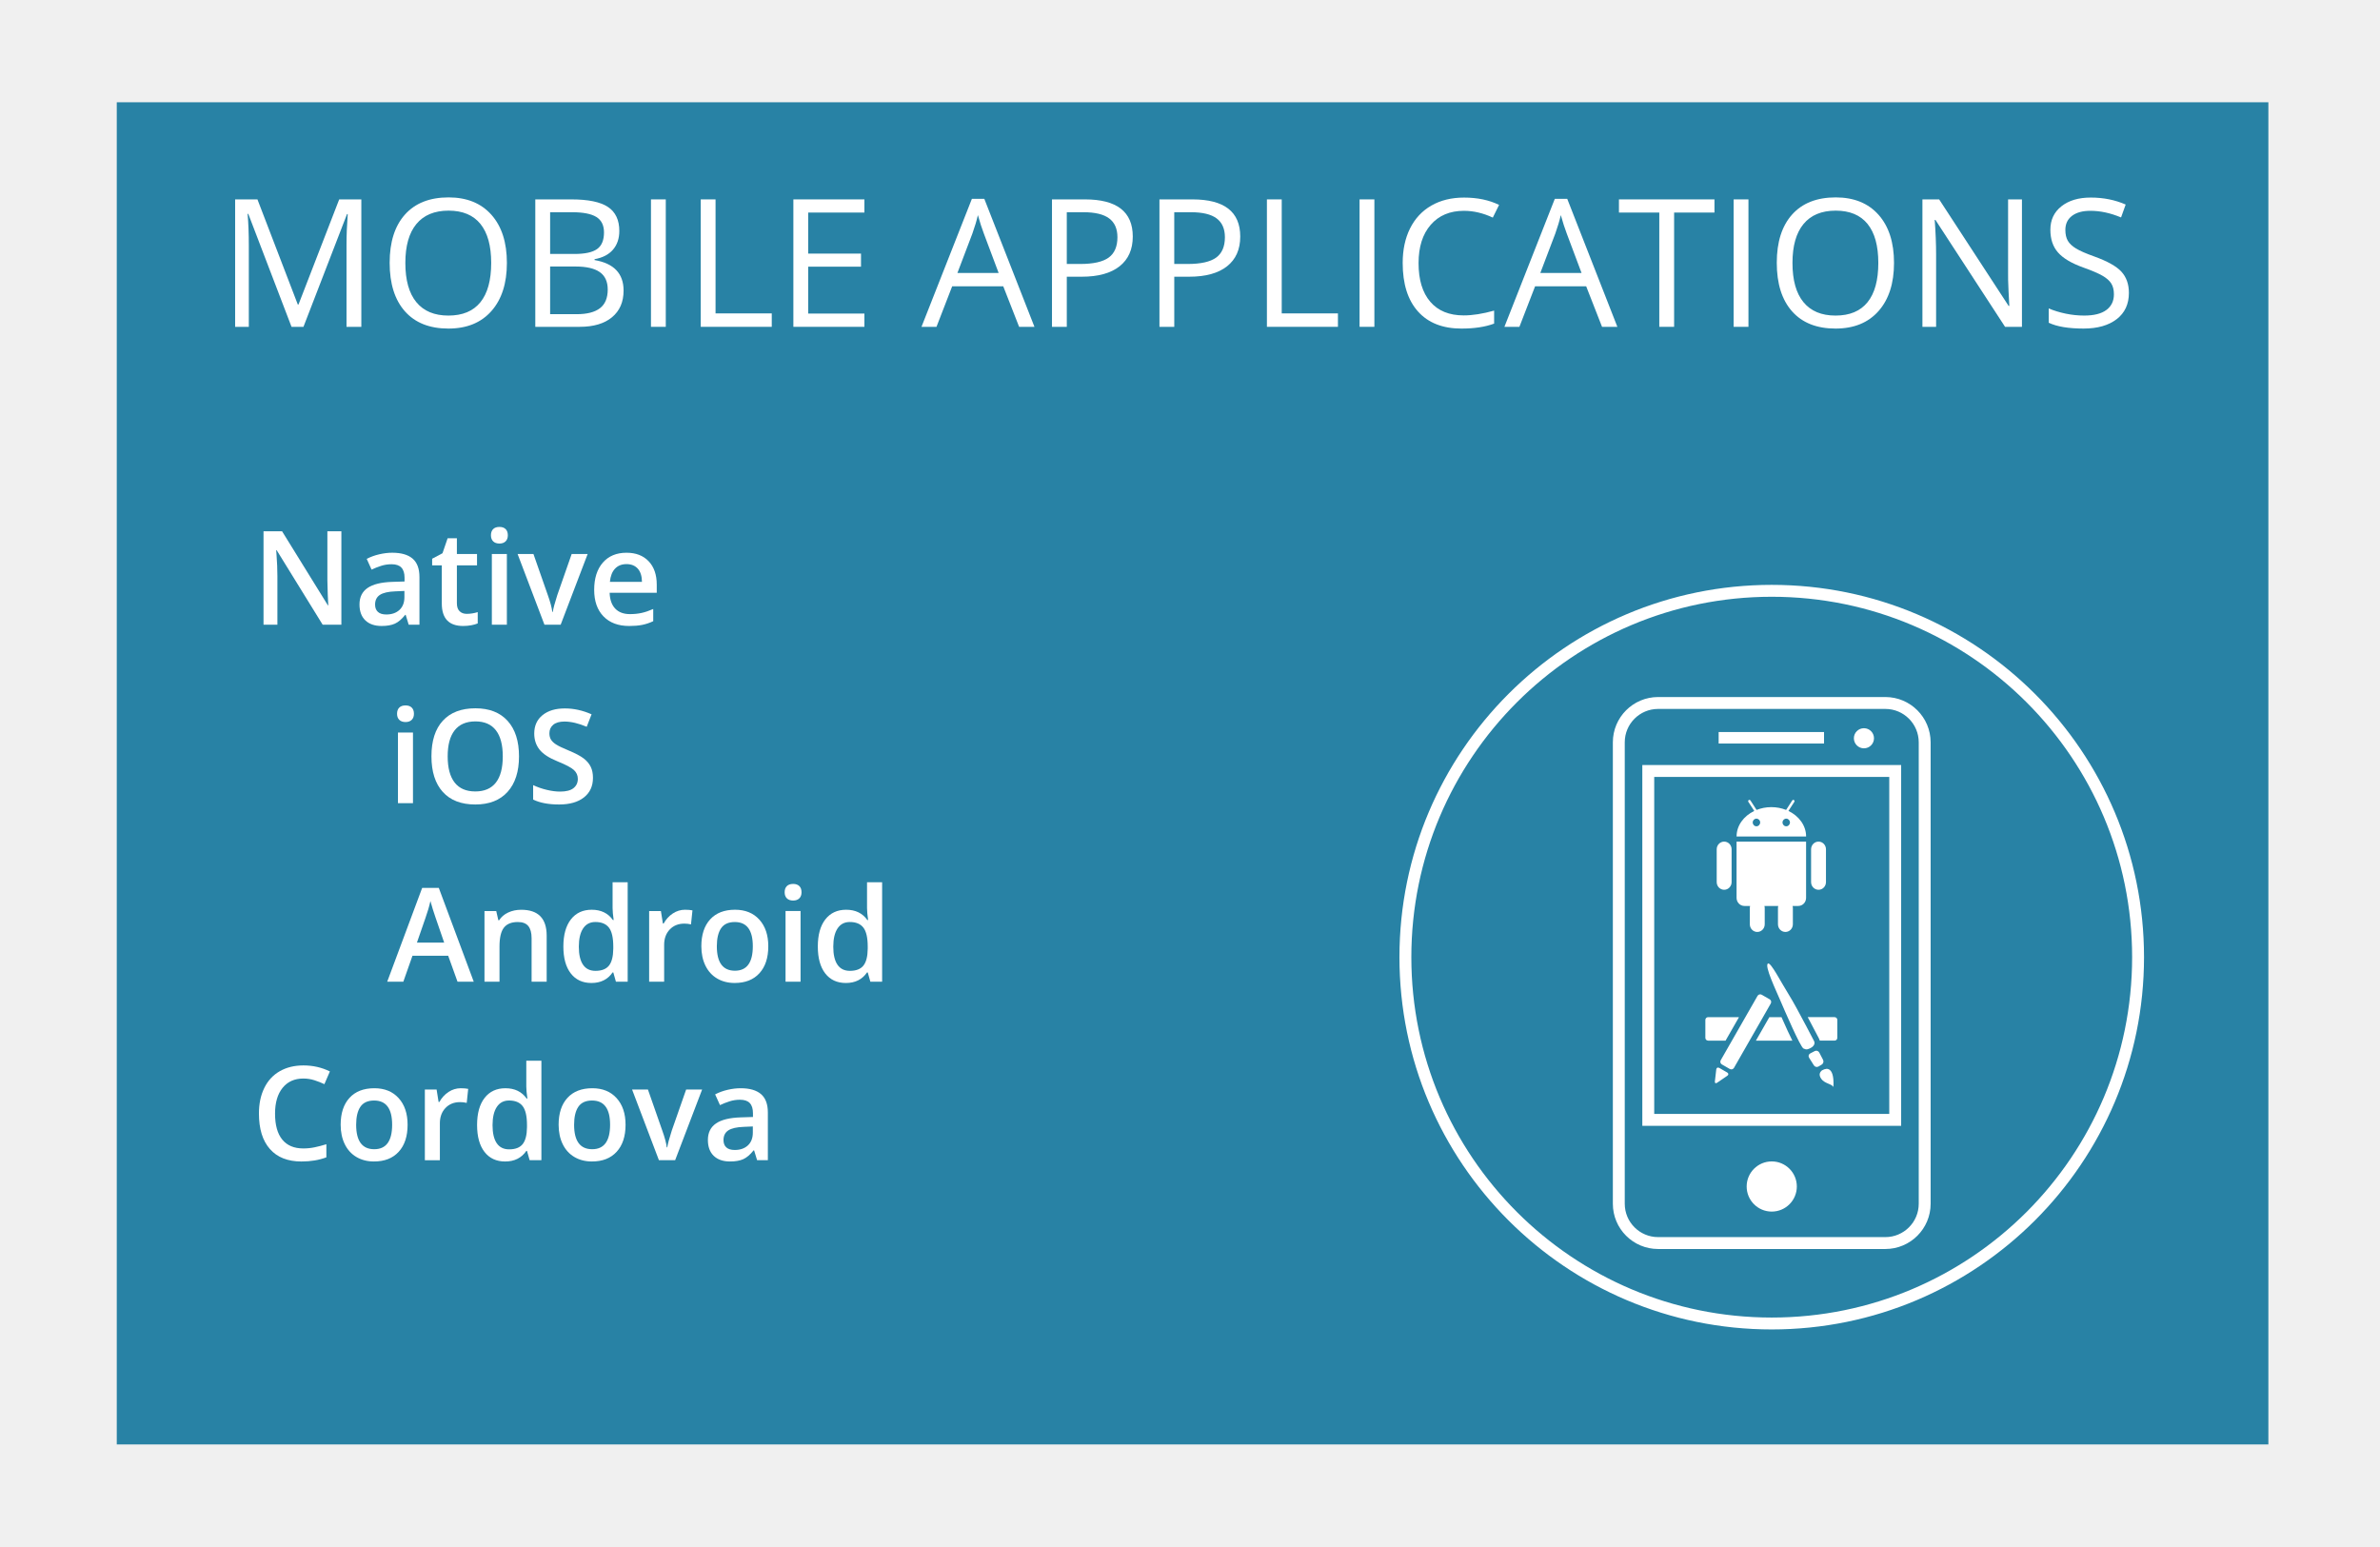
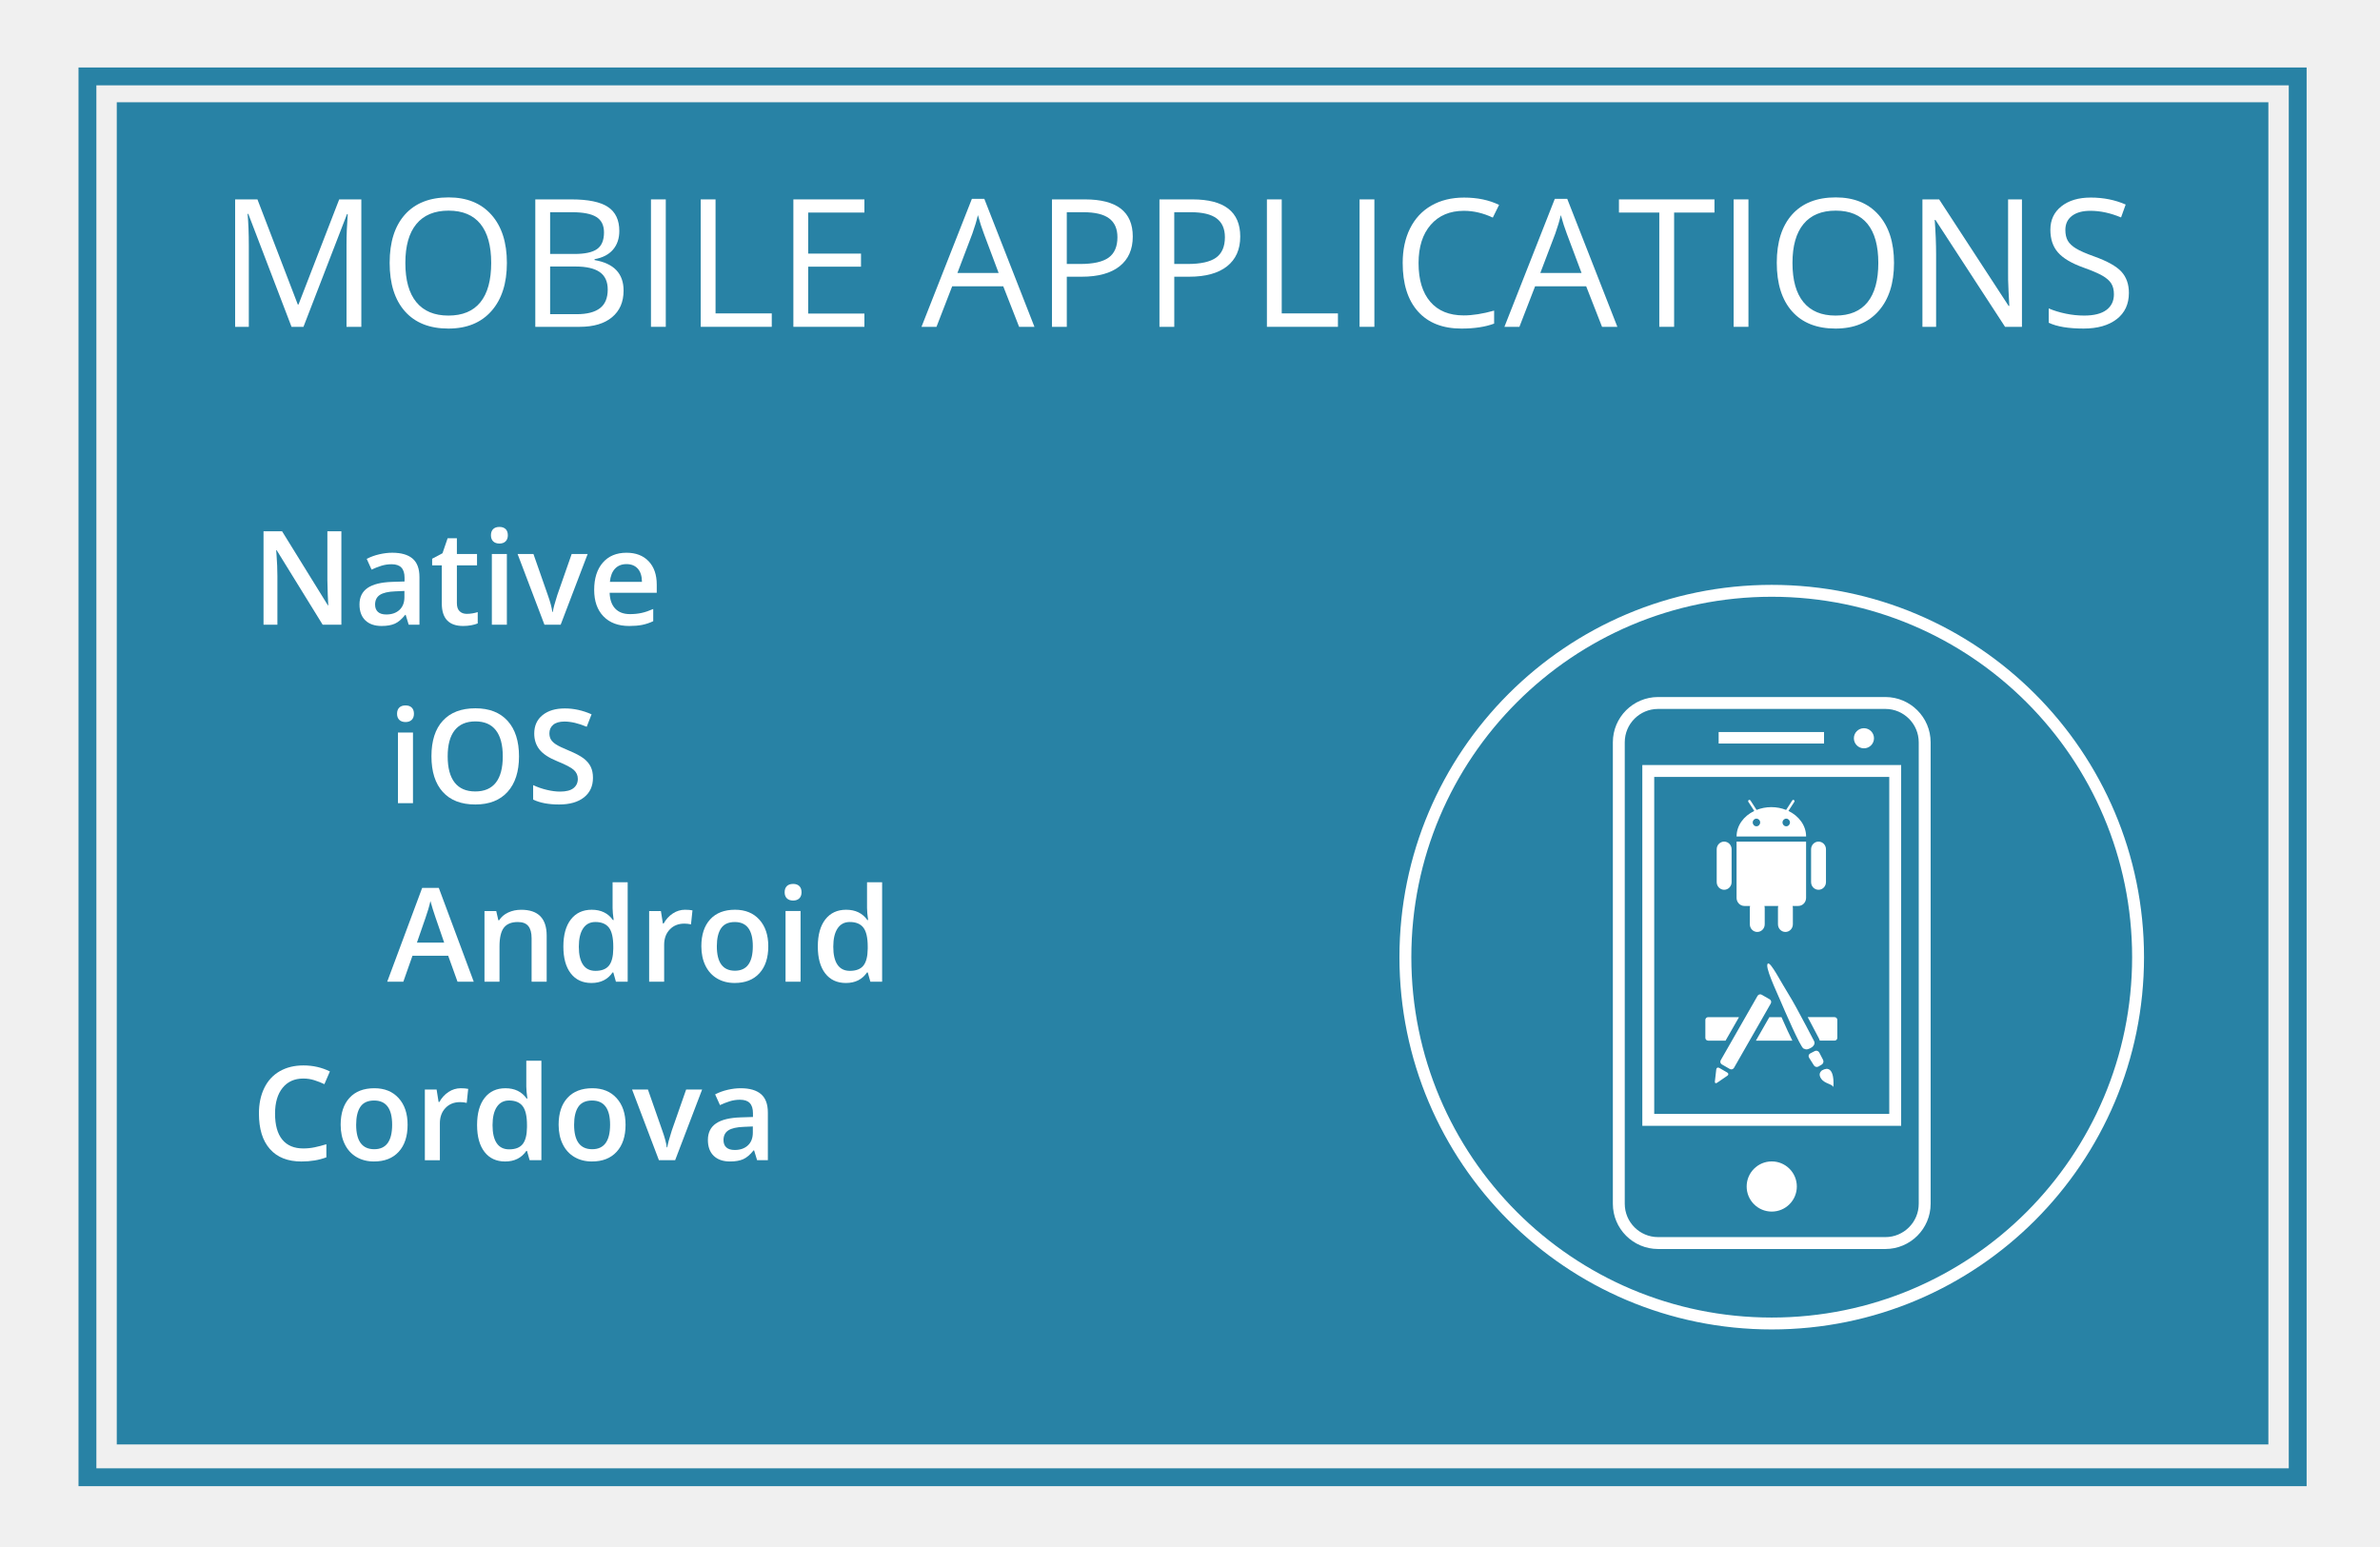
<svg xmlns="http://www.w3.org/2000/svg" version="1.1" x="0px" y="0px" width="200px" height="130px" viewBox="0 0 200 130" enable-background="new 0 0 200 130" xml:space="preserve">
  <g id="Layer_1">
    <rect x="9.813" y="8.594" fill="#2882A5" width="180.806" height="112.787" />
    <g>
      <g>
        <path fill="#FFFFFF" d="M24.498,27.464l-3.633-9.492h-0.059c0.068,0.752,0.103,1.646,0.103,2.681v6.812h-1.15V16.756h1.875     l3.391,8.833h0.059l3.42-8.833h1.86v10.708h-1.245v-6.899c0-0.791,0.034-1.65,0.103-2.578h-0.059l-3.662,9.478H24.498z" />
        <path fill="#FFFFFF" d="M42.596,22.095c0,1.715-0.434,3.063-1.3,4.043c-0.867,0.982-2.072,1.473-3.615,1.473     c-1.577,0-2.794-0.482-3.651-1.446c-0.857-0.965-1.286-2.325-1.286-4.083c0-1.744,0.43-3.095,1.289-4.055     c0.859-0.959,2.08-1.439,3.662-1.439c1.538,0,2.739,0.489,3.604,1.465C42.164,19.029,42.596,20.377,42.596,22.095z      M34.063,22.095c0,1.451,0.309,2.551,0.926,3.3c0.618,0.75,1.515,1.124,2.692,1.124c1.187,0,2.083-0.373,2.688-1.12     s0.908-1.848,0.908-3.304c0-1.439-0.302-2.532-0.904-3.277c-0.604-0.744-1.496-1.117-2.677-1.117     c-1.187,0-2.089,0.375-2.707,1.125C34.372,19.574,34.063,20.665,34.063,22.095z" />
        <path fill="#FFFFFF" d="M44.983,16.756h3.025c1.421,0,2.449,0.212,3.083,0.638c0.635,0.424,0.952,1.096,0.952,2.014     c0,0.635-0.177,1.158-0.531,1.571c-0.354,0.412-0.871,0.68-1.549,0.802v0.073c1.626,0.278,2.439,1.133,2.439,2.563     c0,0.957-0.324,1.704-0.971,2.241s-1.551,0.806-2.713,0.806h-3.735V16.756z M46.229,21.341h2.051     c0.879,0,1.511-0.138,1.897-0.414c0.386-0.275,0.579-0.74,0.579-1.395c0-0.602-0.215-1.034-0.645-1.301     c-0.43-0.266-1.113-0.398-2.051-0.398h-1.831V21.341z M46.229,22.396v4.006h2.234c0.864,0,1.515-0.167,1.952-0.501     c0.437-0.335,0.655-0.858,0.655-1.571c0-0.664-0.224-1.152-0.67-1.465c-0.447-0.313-1.127-0.469-2.04-0.469H46.229z" />
        <path fill="#FFFFFF" d="M54.703,27.464V16.756h1.245v10.708H54.703z" />
        <path fill="#FFFFFF" d="M58.885,27.464V16.756h1.245v9.58h4.724v1.128H58.885z" />
        <path fill="#FFFFFF" d="M72.64,27.464H66.67V16.756h5.969v1.106h-4.724v3.449h4.438v1.099h-4.438v3.94h4.724V27.464z" />
        <path fill="#FFFFFF" d="M85.64,27.464l-1.333-3.406h-4.292l-1.318,3.406h-1.26l4.233-10.752h1.047l4.211,10.752H85.64z      M83.919,22.938l-1.245-3.317c-0.161-0.42-0.327-0.936-0.498-1.546c-0.107,0.469-0.261,0.984-0.461,1.546l-1.26,3.317H83.919z" />
        <path fill="#FFFFFF" d="M95.191,19.876c0,1.084-0.37,1.918-1.109,2.501c-0.74,0.584-1.798,0.876-3.175,0.876h-1.26v4.211h-1.245     V16.756h2.776C93.853,16.756,95.191,17.796,95.191,19.876z M89.646,22.183h1.121c1.104,0,1.902-0.178,2.395-0.534     s0.74-0.928,0.74-1.714c0-0.708-0.232-1.235-0.696-1.582s-1.187-0.52-2.168-0.52h-1.392V22.183z" />
        <path fill="#FFFFFF" d="M104.222,19.876c0,1.084-0.37,1.918-1.109,2.501c-0.74,0.584-1.798,0.876-3.175,0.876h-1.26v4.211h-1.245     V16.756h2.776C102.884,16.756,104.222,17.796,104.222,19.876z M98.677,22.183h1.121c1.104,0,1.902-0.178,2.395-0.534     s0.74-0.928,0.74-1.714c0-0.708-0.232-1.235-0.696-1.582s-1.187-0.52-2.168-0.52h-1.392V22.183z" />
        <path fill="#FFFFFF" d="M106.463,27.464V16.756h1.245v9.58h4.724v1.128H106.463z" />
        <path fill="#FFFFFF" d="M114.249,27.464V16.756h1.245v10.708H114.249z" />
        <path fill="#FFFFFF" d="M123.016,17.716c-1.177,0-2.106,0.392-2.787,1.175c-0.682,0.784-1.022,1.856-1.022,3.22     c0,1.401,0.328,2.483,0.985,3.248c0.657,0.764,1.593,1.146,2.809,1.146c0.747,0,1.599-0.135,2.556-0.403v1.091     c-0.742,0.279-1.658,0.418-2.747,0.418c-1.577,0-2.794-0.479-3.651-1.436c-0.857-0.957-1.286-2.316-1.286-4.08     c0-1.103,0.206-2.069,0.619-2.9c0.413-0.829,1.008-1.469,1.787-1.918s1.696-0.674,2.75-0.674c1.123,0,2.104,0.205,2.944,0.615     l-0.527,1.068C124.637,17.905,123.826,17.716,123.016,17.716z" />
        <path fill="#FFFFFF" d="M134.625,27.464l-1.333-3.406H129l-1.318,3.406h-1.26l4.233-10.752h1.047l4.211,10.752H134.625z      M132.903,22.938l-1.245-3.317c-0.161-0.42-0.327-0.936-0.498-1.546c-0.107,0.469-0.261,0.984-0.461,1.546l-1.26,3.317H132.903z" />
        <path fill="#FFFFFF" d="M140.682,27.464h-1.245v-9.602h-3.391v-1.106h8.027v1.106h-3.391V27.464z" />
        <path fill="#FFFFFF" d="M145.684,27.464V16.756h1.245v10.708H145.684z" />
        <path fill="#FFFFFF" d="M159.161,22.095c0,1.715-0.434,3.063-1.3,4.043c-0.867,0.982-2.072,1.473-3.615,1.473     c-1.577,0-2.794-0.482-3.651-1.446c-0.857-0.965-1.286-2.325-1.286-4.083c0-1.744,0.43-3.095,1.289-4.055     c0.859-0.959,2.08-1.439,3.662-1.439c1.538,0,2.739,0.489,3.604,1.465C158.729,19.029,159.161,20.377,159.161,22.095z      M150.628,22.095c0,1.451,0.309,2.551,0.926,3.3c0.618,0.75,1.515,1.124,2.692,1.124c1.187,0,2.083-0.373,2.688-1.12     s0.908-1.848,0.908-3.304c0-1.439-0.302-2.532-0.904-3.277c-0.604-0.744-1.496-1.117-2.677-1.117     c-1.187,0-2.089,0.375-2.707,1.125C150.937,19.574,150.628,20.665,150.628,22.095z" />
        <path fill="#FFFFFF" d="M169.913,27.464h-1.421l-5.852-8.986h-0.059c0.078,1.055,0.117,2.021,0.117,2.9v6.086h-1.15V16.756h1.406     l5.837,8.95h0.059c-0.01-0.132-0.032-0.556-0.066-1.271c-0.034-0.716-0.046-1.228-0.037-1.534v-6.146h1.165V27.464z" />
        <path fill="#FFFFFF" d="M178.899,24.614c0,0.943-0.342,1.678-1.025,2.205s-1.611,0.791-2.783,0.791     c-1.27,0-2.246-0.163-2.93-0.49v-1.201c0.439,0.186,0.918,0.332,1.436,0.439s1.03,0.16,1.538,0.16     c0.83,0,1.455-0.157,1.875-0.472c0.42-0.315,0.63-0.753,0.63-1.315c0-0.37-0.075-0.675-0.224-0.911     c-0.149-0.237-0.398-0.455-0.747-0.655s-0.88-0.428-1.593-0.682c-0.996-0.356-1.708-0.778-2.135-1.268     c-0.428-0.487-0.641-1.125-0.641-1.911c0-0.825,0.31-1.481,0.93-1.97s1.44-0.732,2.461-0.732c1.064,0,2.043,0.195,2.937,0.586     l-0.388,1.084c-0.884-0.371-1.743-0.557-2.578-0.557c-0.659,0-1.174,0.142-1.545,0.424c-0.371,0.284-0.557,0.677-0.557,1.18     c0,0.371,0.068,0.675,0.205,0.912c0.137,0.236,0.367,0.454,0.692,0.651c0.325,0.198,0.822,0.417,1.491,0.655     c1.123,0.401,1.896,0.831,2.318,1.289C178.688,23.287,178.899,23.882,178.899,24.614z" />
      </g>
    </g>
    <circle fill="none" stroke="#FFFFFF" stroke-miterlimit="10" cx="148.885" cy="80.433" r="30.785" />
    <g>
      <g>
        <g>
          <path fill="none" stroke="#FFFFFF" stroke-miterlimit="10" d="M158.434,59.074h-19.097c-1.827,0-3.303,1.48-3.303,3.305v38.776      c0,1.824,1.477,3.303,3.303,3.303h19.097c1.824,0,3.304-1.479,3.304-3.303V62.379C161.737,60.555,160.258,59.074,158.434,59.074      z" />
        </g>
        <rect x="138.51" y="64.788" fill="none" stroke="#FFFFFF" stroke-miterlimit="10" width="20.751" height="29.319" />
        <rect x="144.424" y="61.515" fill="#FFFFFF" width="8.857" height="0.967" />
        <circle fill="#FFFFFF" cx="156.633" cy="62.039" r="0.845" />
        <circle fill="#FFFFFF" cx="148.886" cy="99.706" r="2.108" />
      </g>
      <path fill-rule="evenodd" clip-rule="evenodd" fill="#FFFFFF" d="M154.167,87.447h-1.247c-0.016-0.068-0.042-0.135-0.077-0.198    c-0.034-0.062-0.128-0.243-0.248-0.473c-0.174-0.332-0.42-0.802-0.685-1.302h2.256c0.127,0,0.231,0.105,0.231,0.232v1.507    C154.397,87.343,154.293,87.447,154.167,87.447 M151.947,86.537c0.015,0.03,0.031,0.061,0.048,0.091    c0.002,0.006,0.004,0.009,0.007,0.016c0.205,0.389,0.359,0.689,0.422,0.804c0.005,0.008,0.01,0.018,0.013,0.024    c0.164,0.301-0.156,0.547-0.335,0.622c-0.179,0.074-0.282,0.148-0.549,0.017c-0.268-0.136-1.6-3.223-1.942-4.027    c-0.34-0.806-1.371-2.949-1.039-3.115c0.238-0.121,1.091,1.567,1.729,2.581c0.364,0.578,0.956,1.677,1.425,2.569    c0.007,0.012,0.013,0.024,0.02,0.035c0.02,0.041,0.042,0.081,0.063,0.12c0.006,0.012,0.011,0.021,0.018,0.034    c0.018,0.034,0.036,0.069,0.054,0.104c0.01,0.018,0.022,0.039,0.031,0.059C151.922,86.493,151.935,86.515,151.947,86.537     M148.806,84.325l-0.938,1.644l-0.847,1.479l-1.309,2.289c-0.069,0.122-0.228,0.165-0.35,0.094l-0.668-0.385    c-0.123-0.07-0.166-0.229-0.095-0.351l0.942-1.647l1.128-1.973l1.024-1.789c0.071-0.124,0.228-0.166,0.35-0.095l0.668,0.384    C148.834,84.046,148.876,84.203,148.806,84.325 M143.539,87.447c-0.129,0-0.232-0.104-0.232-0.233v-1.507    c0-0.127,0.104-0.232,0.232-0.232h2.595l-1.128,1.973H143.539z M144.476,89.741l0.667,0.384c0.122,0.071,0.128,0.196,0.011,0.274    l-0.863,0.59c-0.116,0.08-0.199,0.029-0.184-0.111l0.117-1.01C144.24,89.729,144.353,89.669,144.476,89.741 M149.706,85.475    c0.396,0.902,0.69,1.533,0.912,1.973h-3.062l1.128-1.973H149.706z M152.12,88.523l0.384-0.2c0.136-0.068,0.304-0.012,0.376,0.127    l0.319,0.612c0.072,0.141,0.021,0.317-0.109,0.396l-0.273,0.164c-0.13,0.079-0.306,0.036-0.389-0.096l-0.402-0.639    C151.942,88.757,151.985,88.593,152.12,88.523 M154.064,91.357c-0.085-0.27-0.727-0.287-1.014-0.694    c-0.288-0.407-0.05-0.617,0.05-0.713C154.267,89.291,154.064,91.357,154.064,91.357" />
      <path fill-rule="evenodd" clip-rule="evenodd" fill="#FFFFFF" d="M152.818,74.771c-0.347,0-0.626-0.288-0.626-0.645v-2.758    c0-0.355,0.28-0.645,0.626-0.645c0.345,0,0.625,0.289,0.625,0.645v2.758C153.443,74.482,153.163,74.771,152.818,74.771     M151.113,76.131h-0.478c0.018,0.057,0.026,0.115,0.026,0.18v0.034v0.217v1.109c0,0.355-0.281,0.644-0.626,0.644    s-0.626-0.288-0.626-0.644v-1.109v-0.217v-0.034c0-0.064,0.009-0.123,0.025-0.18h-1.164c0.016,0.057,0.026,0.115,0.026,0.18v0.034    v0.217v1.109c0,0.355-0.28,0.644-0.626,0.644c-0.346,0-0.626-0.288-0.626-0.644v-1.109v-0.217v-0.034    c0-0.064,0.008-0.123,0.024-0.18h-0.477c-0.365,0-0.661-0.305-0.661-0.682v-3.751v-0.438v-0.537h0.044h5.754h0.044v0.537v0.438    v3.751C151.773,75.826,151.478,76.131,151.113,76.131 M147.416,68.146l-0.117-0.182l-0.117-0.179l-0.261-0.402    c-0.031-0.05-0.018-0.116,0.029-0.149c0.049-0.032,0.113-0.018,0.146,0.03l0.279,0.432l0.117,0.18l0.119,0.185    c0.376-0.15,0.797-0.235,1.241-0.235c0.444,0,0.865,0.085,1.242,0.235l0.12-0.185l0.117-0.18l0.278-0.432    c0.033-0.048,0.096-0.063,0.145-0.03c0.048,0.033,0.062,0.1,0.029,0.149l-0.26,0.402l-0.116,0.179l-0.118,0.182    c0.886,0.426,1.485,1.229,1.485,2.149h-5.843C145.931,69.374,146.529,68.571,147.416,68.146 M150.104,69.437    c0.173,0,0.312-0.145,0.312-0.324c0-0.177-0.139-0.32-0.312-0.32s-0.313,0.144-0.313,0.32    C149.791,69.292,149.932,69.437,150.104,69.437 M147.599,69.437c0.173,0,0.314-0.145,0.314-0.324c0-0.177-0.141-0.32-0.314-0.32    c-0.172,0-0.312,0.144-0.312,0.32C147.288,69.292,147.427,69.437,147.599,69.437 M144.887,74.771    c-0.345,0-0.626-0.288-0.626-0.645v-2.758c0-0.355,0.281-0.645,0.626-0.645c0.346,0,0.626,0.289,0.626,0.645v2.758    C145.513,74.482,145.233,74.771,144.887,74.771" />
    </g>
    <g>
      <g>
        <path fill="#FFFFFF" d="M28.688,52.496h-1.574l-3.862-6.257h-0.043l0.027,0.349c0.05,0.666,0.075,1.275,0.075,1.826v4.082h-1.166     v-7.852h1.558l3.851,6.225h0.032c-0.007-0.082-0.021-0.383-0.043-0.9c-0.021-0.517-0.032-0.92-0.032-1.211v-4.113h1.176V52.496z" />
        <path fill="#FFFFFF" d="M34.344,52.496l-0.252-0.826h-0.043c-0.287,0.361-0.575,0.607-0.865,0.738s-0.663,0.195-1.117,0.195     c-0.583,0-1.039-0.157-1.367-0.473c-0.327-0.314-0.491-0.76-0.491-1.337c0-0.612,0.228-1.074,0.682-1.386s1.147-0.481,2.079-0.51     l1.026-0.033v-0.316c0-0.379-0.088-0.664-0.266-0.852c-0.177-0.188-0.452-0.281-0.824-0.281c-0.304,0-0.596,0.045-0.875,0.134     s-0.548,0.195-0.806,0.317l-0.408-0.902c0.322-0.169,0.675-0.297,1.058-0.385s0.745-0.131,1.085-0.131     c0.755,0,1.326,0.164,1.711,0.494c0.385,0.329,0.577,0.846,0.577,1.552v4.001H34.344z M32.464,51.637     c0.458,0,0.826-0.127,1.104-0.383c0.278-0.257,0.417-0.615,0.417-1.078V49.66l-0.763,0.033c-0.594,0.021-1.027,0.121-1.297,0.297     c-0.27,0.178-0.405,0.449-0.405,0.814c0,0.266,0.079,0.471,0.236,0.615S32.149,51.637,32.464,51.637z" />
        <path fill="#FFFFFF" d="M39.221,51.584c0.308,0,0.616-0.049,0.924-0.146v0.95c-0.14,0.062-0.319,0.112-0.54,0.154     c-0.22,0.041-0.448,0.061-0.685,0.061c-1.196,0-1.794-0.63-1.794-1.891v-3.201h-0.811v-0.559l0.87-0.461l0.43-1.258h0.779v1.322     h1.692v0.955h-1.692v3.18c0,0.305,0.076,0.529,0.229,0.674C38.774,51.512,38.974,51.584,39.221,51.584z" />
        <path fill="#FFFFFF" d="M41.256,44.982c0-0.226,0.062-0.399,0.186-0.521c0.123-0.121,0.3-0.182,0.529-0.182     c0.222,0,0.395,0.061,0.518,0.182c0.124,0.122,0.186,0.296,0.186,0.521c0,0.215-0.062,0.385-0.186,0.508     c-0.123,0.123-0.296,0.186-0.518,0.186c-0.229,0-0.406-0.063-0.529-0.186C41.318,45.367,41.256,45.197,41.256,44.982z      M42.594,52.496h-1.262v-5.939h1.262V52.496z" />
        <path fill="#FFFFFF" d="M45.752,52.496l-2.256-5.939h1.332l1.208,3.453c0.208,0.58,0.333,1.049,0.376,1.407h0.043     c0.032-0.258,0.158-0.728,0.376-1.407l1.208-3.453h1.343l-2.267,5.939H45.752z" />
        <path fill="#FFFFFF" d="M52.879,52.604c-0.924,0-1.646-0.27-2.167-0.809c-0.521-0.538-0.781-1.28-0.781-2.226     c0-0.97,0.242-1.733,0.725-2.288s1.147-0.832,1.993-0.832c0.784,0,1.404,0.238,1.858,0.714s0.682,1.132,0.682,1.966v0.682H51.23     c0.018,0.577,0.174,1.02,0.467,1.33c0.293,0.31,0.707,0.465,1.241,0.465c0.351,0,0.678-0.033,0.98-0.1     c0.302-0.066,0.627-0.177,0.975-0.33v1.025c-0.308,0.146-0.62,0.25-0.935,0.312S53.284,52.604,52.879,52.604z M52.648,47.404     c-0.401,0-0.723,0.127-0.964,0.382c-0.242,0.255-0.386,0.625-0.433,1.112h2.696c-0.007-0.491-0.125-0.863-0.354-1.115     S53.049,47.404,52.648,47.404z" />
        <path fill="#FFFFFF" d="M33.366,59.982c0-0.226,0.062-0.399,0.186-0.521c0.123-0.121,0.3-0.182,0.529-0.182     c0.222,0,0.395,0.061,0.518,0.182c0.124,0.122,0.186,0.296,0.186,0.521c0,0.215-0.062,0.385-0.186,0.508     c-0.123,0.123-0.296,0.186-0.518,0.186c-0.229,0-0.406-0.063-0.529-0.186C33.428,60.367,33.366,60.197,33.366,59.982z      M34.704,67.496h-1.262v-5.939h1.262V67.496z" />
        <path fill="#FFFFFF" d="M43.614,63.56c0,1.278-0.32,2.272-0.958,2.981c-0.64,0.709-1.544,1.063-2.715,1.063     c-1.185,0-2.096-0.352-2.731-1.055c-0.636-0.703-0.954-1.703-0.954-3s0.32-2.291,0.958-2.986c0.64-0.695,1.552-1.042,2.737-1.042     c1.167,0,2.07,0.353,2.707,1.058C43.295,61.284,43.614,62.277,43.614,63.56z M37.62,63.56c0,0.967,0.195,1.7,0.585,2.2     c0.39,0.498,0.969,0.748,1.735,0.748c0.763,0,1.338-0.246,1.727-0.74c0.388-0.494,0.583-1.23,0.583-2.208     c0-0.964-0.192-1.694-0.578-2.191c-0.385-0.497-0.958-0.747-1.721-0.747c-0.77,0-1.351,0.25-1.743,0.747     C37.816,61.865,37.62,62.596,37.62,63.56z" />
        <path fill="#FFFFFF" d="M49.829,65.364c0,0.698-0.252,1.246-0.757,1.644s-1.201,0.596-2.089,0.596s-1.615-0.137-2.181-0.413     v-1.214c0.358,0.168,0.738,0.301,1.142,0.397c0.402,0.097,0.778,0.146,1.125,0.146c0.508,0,0.884-0.098,1.125-0.291     c0.242-0.193,0.363-0.453,0.363-0.778c0-0.294-0.111-0.542-0.333-0.747c-0.222-0.203-0.68-0.445-1.375-0.725     c-0.716-0.29-1.221-0.621-1.515-0.994c-0.293-0.372-0.44-0.819-0.44-1.342c0-0.656,0.233-1.172,0.698-1.547     c0.465-0.377,1.09-0.564,1.875-0.564c0.752,0,1.5,0.164,2.245,0.494l-0.408,1.047c-0.698-0.293-1.321-0.439-1.869-0.439     c-0.416,0-0.73,0.09-0.945,0.271c-0.215,0.18-0.322,0.419-0.322,0.717c0,0.203,0.043,0.379,0.129,0.523s0.228,0.281,0.424,0.41     s0.551,0.299,1.063,0.511c0.577,0.239,0.999,0.464,1.268,0.671c0.269,0.208,0.465,0.443,0.591,0.704S49.829,65.01,49.829,65.364z     " />
        <path fill="#FFFFFF" d="M38.447,82.496l-0.784-2.18h-3.002l-0.768,2.18h-1.354l2.938-7.885h1.396l2.938,7.885H38.447z      M37.325,79.209l-0.736-2.137c-0.054-0.144-0.128-0.369-0.223-0.678c-0.095-0.308-0.161-0.533-0.196-0.676     c-0.097,0.439-0.238,0.922-0.424,1.444l-0.709,2.046H37.325z" />
        <path fill="#FFFFFF" d="M45.94,82.496h-1.268v-3.652c0-0.458-0.092-0.8-0.277-1.025c-0.184-0.226-0.477-0.338-0.878-0.338     c-0.534,0-0.924,0.157-1.171,0.473c-0.247,0.314-0.371,0.843-0.371,1.584v2.959h-1.262v-5.939h0.988l0.177,0.778h0.064     c0.179-0.282,0.433-0.501,0.763-0.655s0.695-0.23,1.096-0.23c1.425,0,2.138,0.725,2.138,2.175V82.496z" />
        <path fill="#FFFFFF" d="M49.7,82.604c-0.741,0-1.319-0.268-1.735-0.805s-0.623-1.291-0.623-2.262c0-0.975,0.21-1.732,0.631-2.275     c0.421-0.541,1.004-0.813,1.749-0.813c0.781,0,1.375,0.287,1.783,0.864h0.064c-0.061-0.427-0.091-0.763-0.091-1.01v-2.165h1.268     v8.357h-0.988l-0.22-0.778h-0.059C51.073,82.309,50.48,82.604,49.7,82.604z M50.038,81.584c0.519,0,0.897-0.146,1.133-0.438     c0.236-0.293,0.358-0.766,0.365-1.422v-0.177c0-0.749-0.122-1.28-0.365-1.595c-0.244-0.315-0.625-0.473-1.144-0.473     c-0.444,0-0.786,0.18-1.026,0.539s-0.36,0.873-0.36,1.539c0,0.658,0.116,1.161,0.349,1.506     C49.224,81.41,49.573,81.584,50.038,81.584z" />
        <path fill="#FFFFFF" d="M57.563,76.449c0.254,0,0.464,0.018,0.628,0.053l-0.124,1.177c-0.179-0.043-0.365-0.064-0.559-0.064     c-0.505,0-0.914,0.165-1.227,0.494c-0.313,0.329-0.47,0.757-0.47,1.284v3.104H54.55v-5.939h0.988l0.167,1.047h0.064     c0.197-0.354,0.454-0.636,0.771-0.844C56.856,76.553,57.198,76.449,57.563,76.449z" />
        <path fill="#FFFFFF" d="M64.562,79.516c0,0.971-0.249,1.728-0.747,2.271c-0.498,0.545-1.19,0.816-2.079,0.816     c-0.555,0-1.045-0.125-1.472-0.375c-0.426-0.251-0.754-0.611-0.983-1.08s-0.344-1.014-0.344-1.633     c0-0.963,0.247-1.715,0.741-2.256s1.19-0.811,2.089-0.811c0.859,0,1.54,0.275,2.041,0.83     C64.311,77.832,64.562,78.578,64.562,79.516z M60.238,79.516c0,1.371,0.507,2.057,1.52,2.057c1.002,0,1.504-0.686,1.504-2.057     c0-1.357-0.505-2.035-1.515-2.035c-0.53,0-0.914,0.175-1.152,0.525C60.357,78.357,60.238,78.86,60.238,79.516z" />
        <path fill="#FFFFFF" d="M65.937,74.982c0-0.226,0.062-0.399,0.186-0.521c0.123-0.121,0.3-0.182,0.529-0.182     c0.222,0,0.395,0.061,0.518,0.182c0.124,0.122,0.186,0.296,0.186,0.521c0,0.215-0.062,0.385-0.186,0.508     c-0.123,0.123-0.296,0.186-0.518,0.186c-0.229,0-0.406-0.063-0.529-0.186C65.998,75.367,65.937,75.197,65.937,74.982z      M67.274,82.496h-1.262v-5.939h1.262V82.496z" />
        <path fill="#FFFFFF" d="M71.082,82.604c-0.741,0-1.319-0.268-1.735-0.805s-0.623-1.291-0.623-2.262     c0-0.975,0.21-1.732,0.631-2.275c0.421-0.541,1.004-0.813,1.749-0.813c0.781,0,1.375,0.287,1.783,0.864h0.064     c-0.061-0.427-0.091-0.763-0.091-1.01v-2.165h1.268v8.357h-0.988l-0.22-0.778H72.86C72.455,82.309,71.863,82.604,71.082,82.604z      M71.42,81.584c0.519,0,0.897-0.146,1.133-0.438c0.236-0.293,0.358-0.766,0.365-1.422v-0.177c0-0.749-0.122-1.28-0.365-1.595     c-0.244-0.315-0.625-0.473-1.144-0.473c-0.444,0-0.786,0.18-1.026,0.539s-0.36,0.873-0.36,1.539c0,0.658,0.116,1.161,0.349,1.506     C70.606,81.41,70.955,81.584,71.42,81.584z" />
        <path fill="#FFFFFF" d="M25.487,90.633c-0.738,0-1.318,0.261-1.74,0.783c-0.422,0.523-0.634,1.244-0.634,2.165     c0,0.964,0.203,1.692,0.61,2.187c0.406,0.494,0.994,0.74,1.764,0.74c0.333,0,0.655-0.033,0.967-0.1     c0.312-0.065,0.636-0.15,0.972-0.254v1.101c-0.616,0.233-1.314,0.349-2.095,0.349c-1.149,0-2.032-0.348-2.648-1.045     c-0.616-0.695-0.924-1.691-0.924-2.988c0-0.816,0.149-1.531,0.449-2.143c0.299-0.613,0.731-1.082,1.297-1.408     c0.566-0.325,1.23-0.488,1.993-0.488c0.802,0,1.543,0.168,2.224,0.505l-0.462,1.069c-0.265-0.126-0.545-0.236-0.84-0.33     C26.123,90.68,25.813,90.633,25.487,90.633z" />
        <path fill="#FFFFFF" d="M34.252,94.516c0,0.971-0.249,1.728-0.747,2.271c-0.498,0.545-1.19,0.816-2.079,0.816     c-0.555,0-1.045-0.125-1.472-0.375c-0.426-0.251-0.754-0.611-0.983-1.08s-0.344-1.014-0.344-1.633     c0-0.963,0.247-1.715,0.741-2.256s1.19-0.811,2.089-0.811c0.859,0,1.54,0.275,2.041,0.83     C34.002,92.832,34.252,93.578,34.252,94.516z M29.929,94.516c0,1.371,0.507,2.057,1.52,2.057c1.002,0,1.504-0.686,1.504-2.057     c0-1.357-0.505-2.035-1.515-2.035c-0.53,0-0.914,0.175-1.152,0.525C30.048,93.357,29.929,93.86,29.929,94.516z" />
        <path fill="#FFFFFF" d="M38.716,91.449c0.254,0,0.464,0.018,0.628,0.053l-0.124,1.177c-0.179-0.043-0.365-0.064-0.559-0.064     c-0.505,0-0.914,0.165-1.227,0.494c-0.313,0.329-0.47,0.757-0.47,1.284v3.104h-1.262v-5.939h0.988l0.167,1.047h0.064     c0.197-0.354,0.454-0.636,0.771-0.844C38.009,91.553,38.351,91.449,38.716,91.449z" />
        <path fill="#FFFFFF" d="M42.449,97.604c-0.741,0-1.319-0.268-1.735-0.805s-0.623-1.291-0.623-2.262     c0-0.975,0.21-1.732,0.631-2.275c0.421-0.541,1.004-0.813,1.749-0.813c0.781,0,1.375,0.287,1.783,0.864h0.064     c-0.061-0.427-0.091-0.763-0.091-1.01v-2.165h1.268v8.357h-0.988l-0.22-0.778h-0.059C43.822,97.309,43.229,97.604,42.449,97.604z      M42.787,96.584c0.519,0,0.897-0.146,1.133-0.438c0.236-0.293,0.358-0.766,0.365-1.422v-0.177c0-0.749-0.122-1.28-0.365-1.595     c-0.244-0.315-0.625-0.473-1.144-0.473c-0.444,0-0.786,0.18-1.026,0.539s-0.36,0.873-0.36,1.539c0,0.658,0.116,1.161,0.349,1.506     C41.973,96.41,42.322,96.584,42.787,96.584z" />
        <path fill="#FFFFFF" d="M52.568,94.516c0,0.971-0.249,1.728-0.747,2.271c-0.498,0.545-1.19,0.816-2.079,0.816     c-0.555,0-1.045-0.125-1.472-0.375c-0.426-0.251-0.754-0.611-0.983-1.08s-0.344-1.014-0.344-1.633     c0-0.963,0.247-1.715,0.741-2.256s1.19-0.811,2.089-0.811c0.859,0,1.54,0.275,2.041,0.83     C52.317,92.832,52.568,93.578,52.568,94.516z M48.244,94.516c0,1.371,0.507,2.057,1.52,2.057c1.002,0,1.504-0.686,1.504-2.057     c0-1.357-0.505-2.035-1.515-2.035c-0.53,0-0.914,0.175-1.152,0.525C48.363,93.357,48.244,93.86,48.244,94.516z" />
        <path fill="#FFFFFF" d="M55.372,97.496l-2.256-5.939h1.332l1.208,3.453c0.208,0.58,0.333,1.049,0.376,1.407h0.043     c0.032-0.258,0.158-0.728,0.376-1.407l1.208-3.453h1.343l-2.267,5.939H55.372z" />
        <path fill="#FFFFFF" d="M63.622,97.496l-0.252-0.826h-0.043c-0.287,0.361-0.575,0.607-0.865,0.738s-0.663,0.195-1.117,0.195     c-0.583,0-1.039-0.157-1.367-0.473c-0.327-0.314-0.491-0.76-0.491-1.337c0-0.612,0.228-1.074,0.682-1.386s1.147-0.481,2.079-0.51     l1.026-0.033v-0.316c0-0.379-0.088-0.664-0.266-0.852c-0.177-0.188-0.452-0.281-0.824-0.281c-0.304,0-0.596,0.045-0.875,0.134     s-0.548,0.195-0.806,0.317l-0.408-0.902c0.322-0.169,0.675-0.297,1.058-0.385s0.745-0.131,1.085-0.131     c0.755,0,1.326,0.164,1.711,0.494c0.385,0.329,0.577,0.846,0.577,1.552v4.001H63.622z M61.742,96.637     c0.458,0,0.826-0.127,1.104-0.383c0.278-0.257,0.417-0.615,0.417-1.078V94.66l-0.763,0.033c-0.594,0.021-1.027,0.121-1.297,0.297     c-0.27,0.178-0.405,0.449-0.405,0.814c0,0.266,0.079,0.471,0.236,0.615S61.427,96.637,61.742,96.637z" />
      </g>
    </g>
+     <rect x="7.348" y="6.421" fill="none" stroke="#2882A5" stroke-width="1.5" stroke-miterlimit="10" width="185.736" height="117.717" />
  </g>
  <g id="Layer_2">
</g>
</svg>
